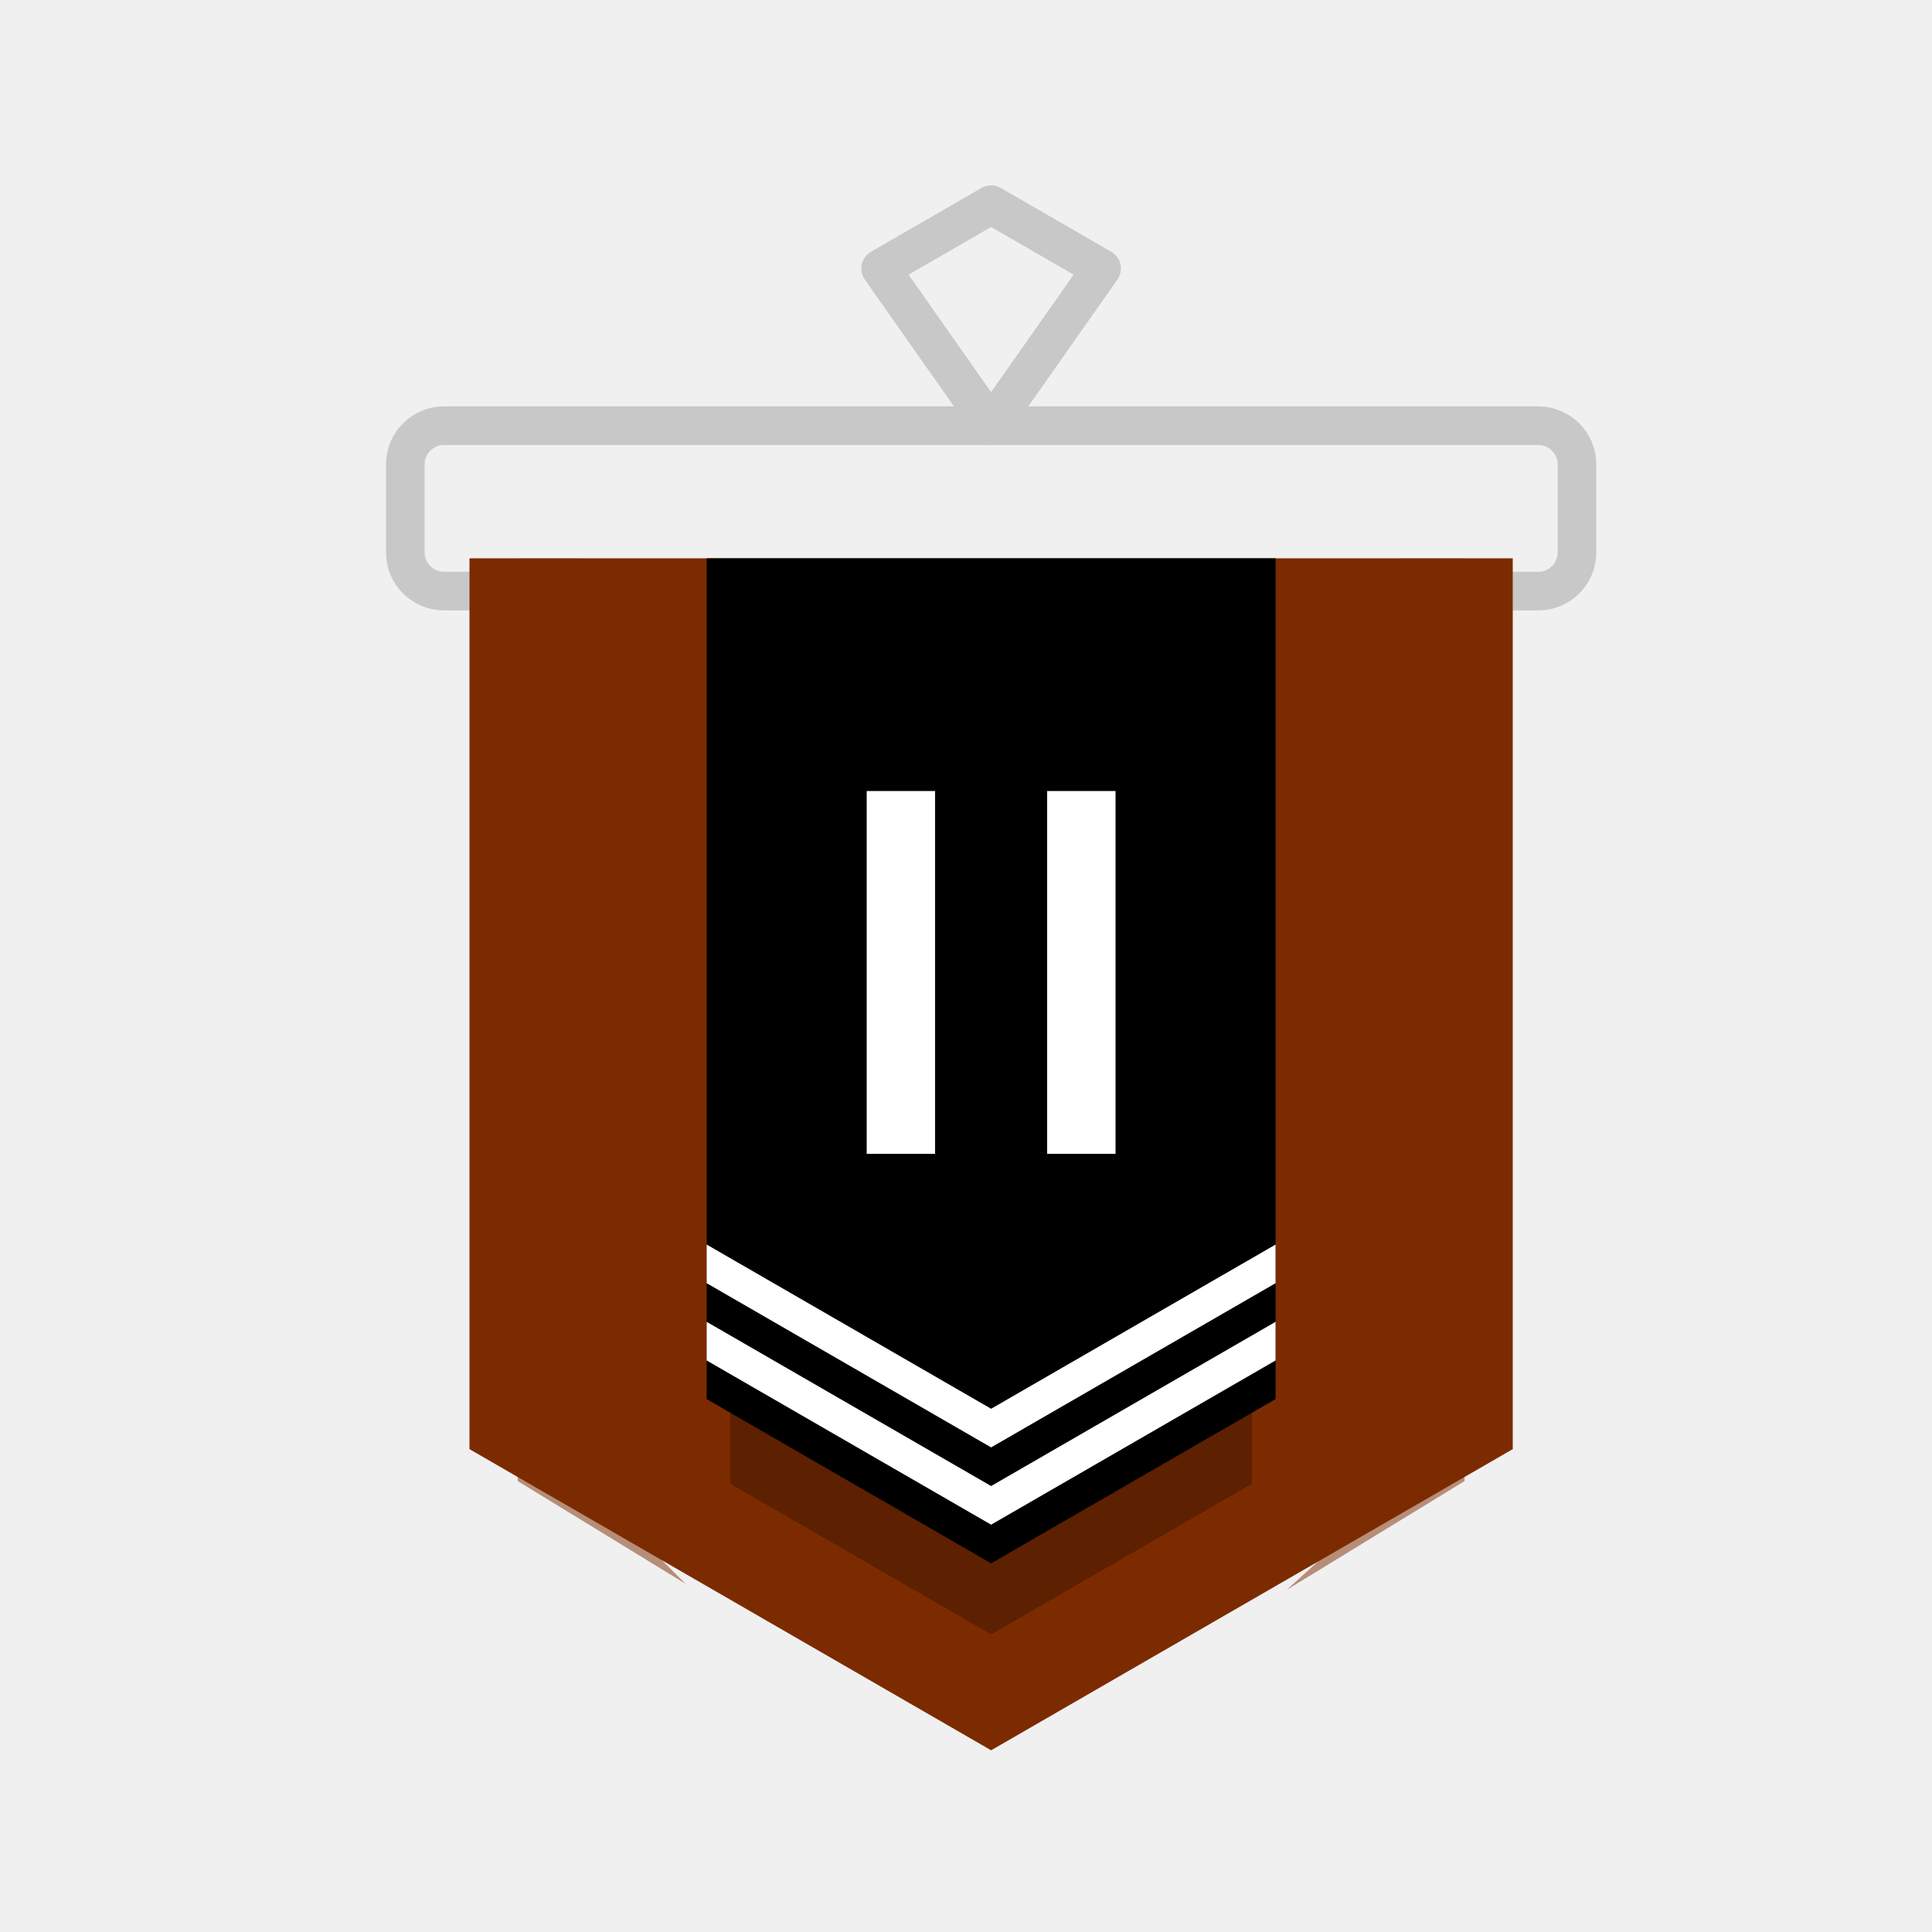
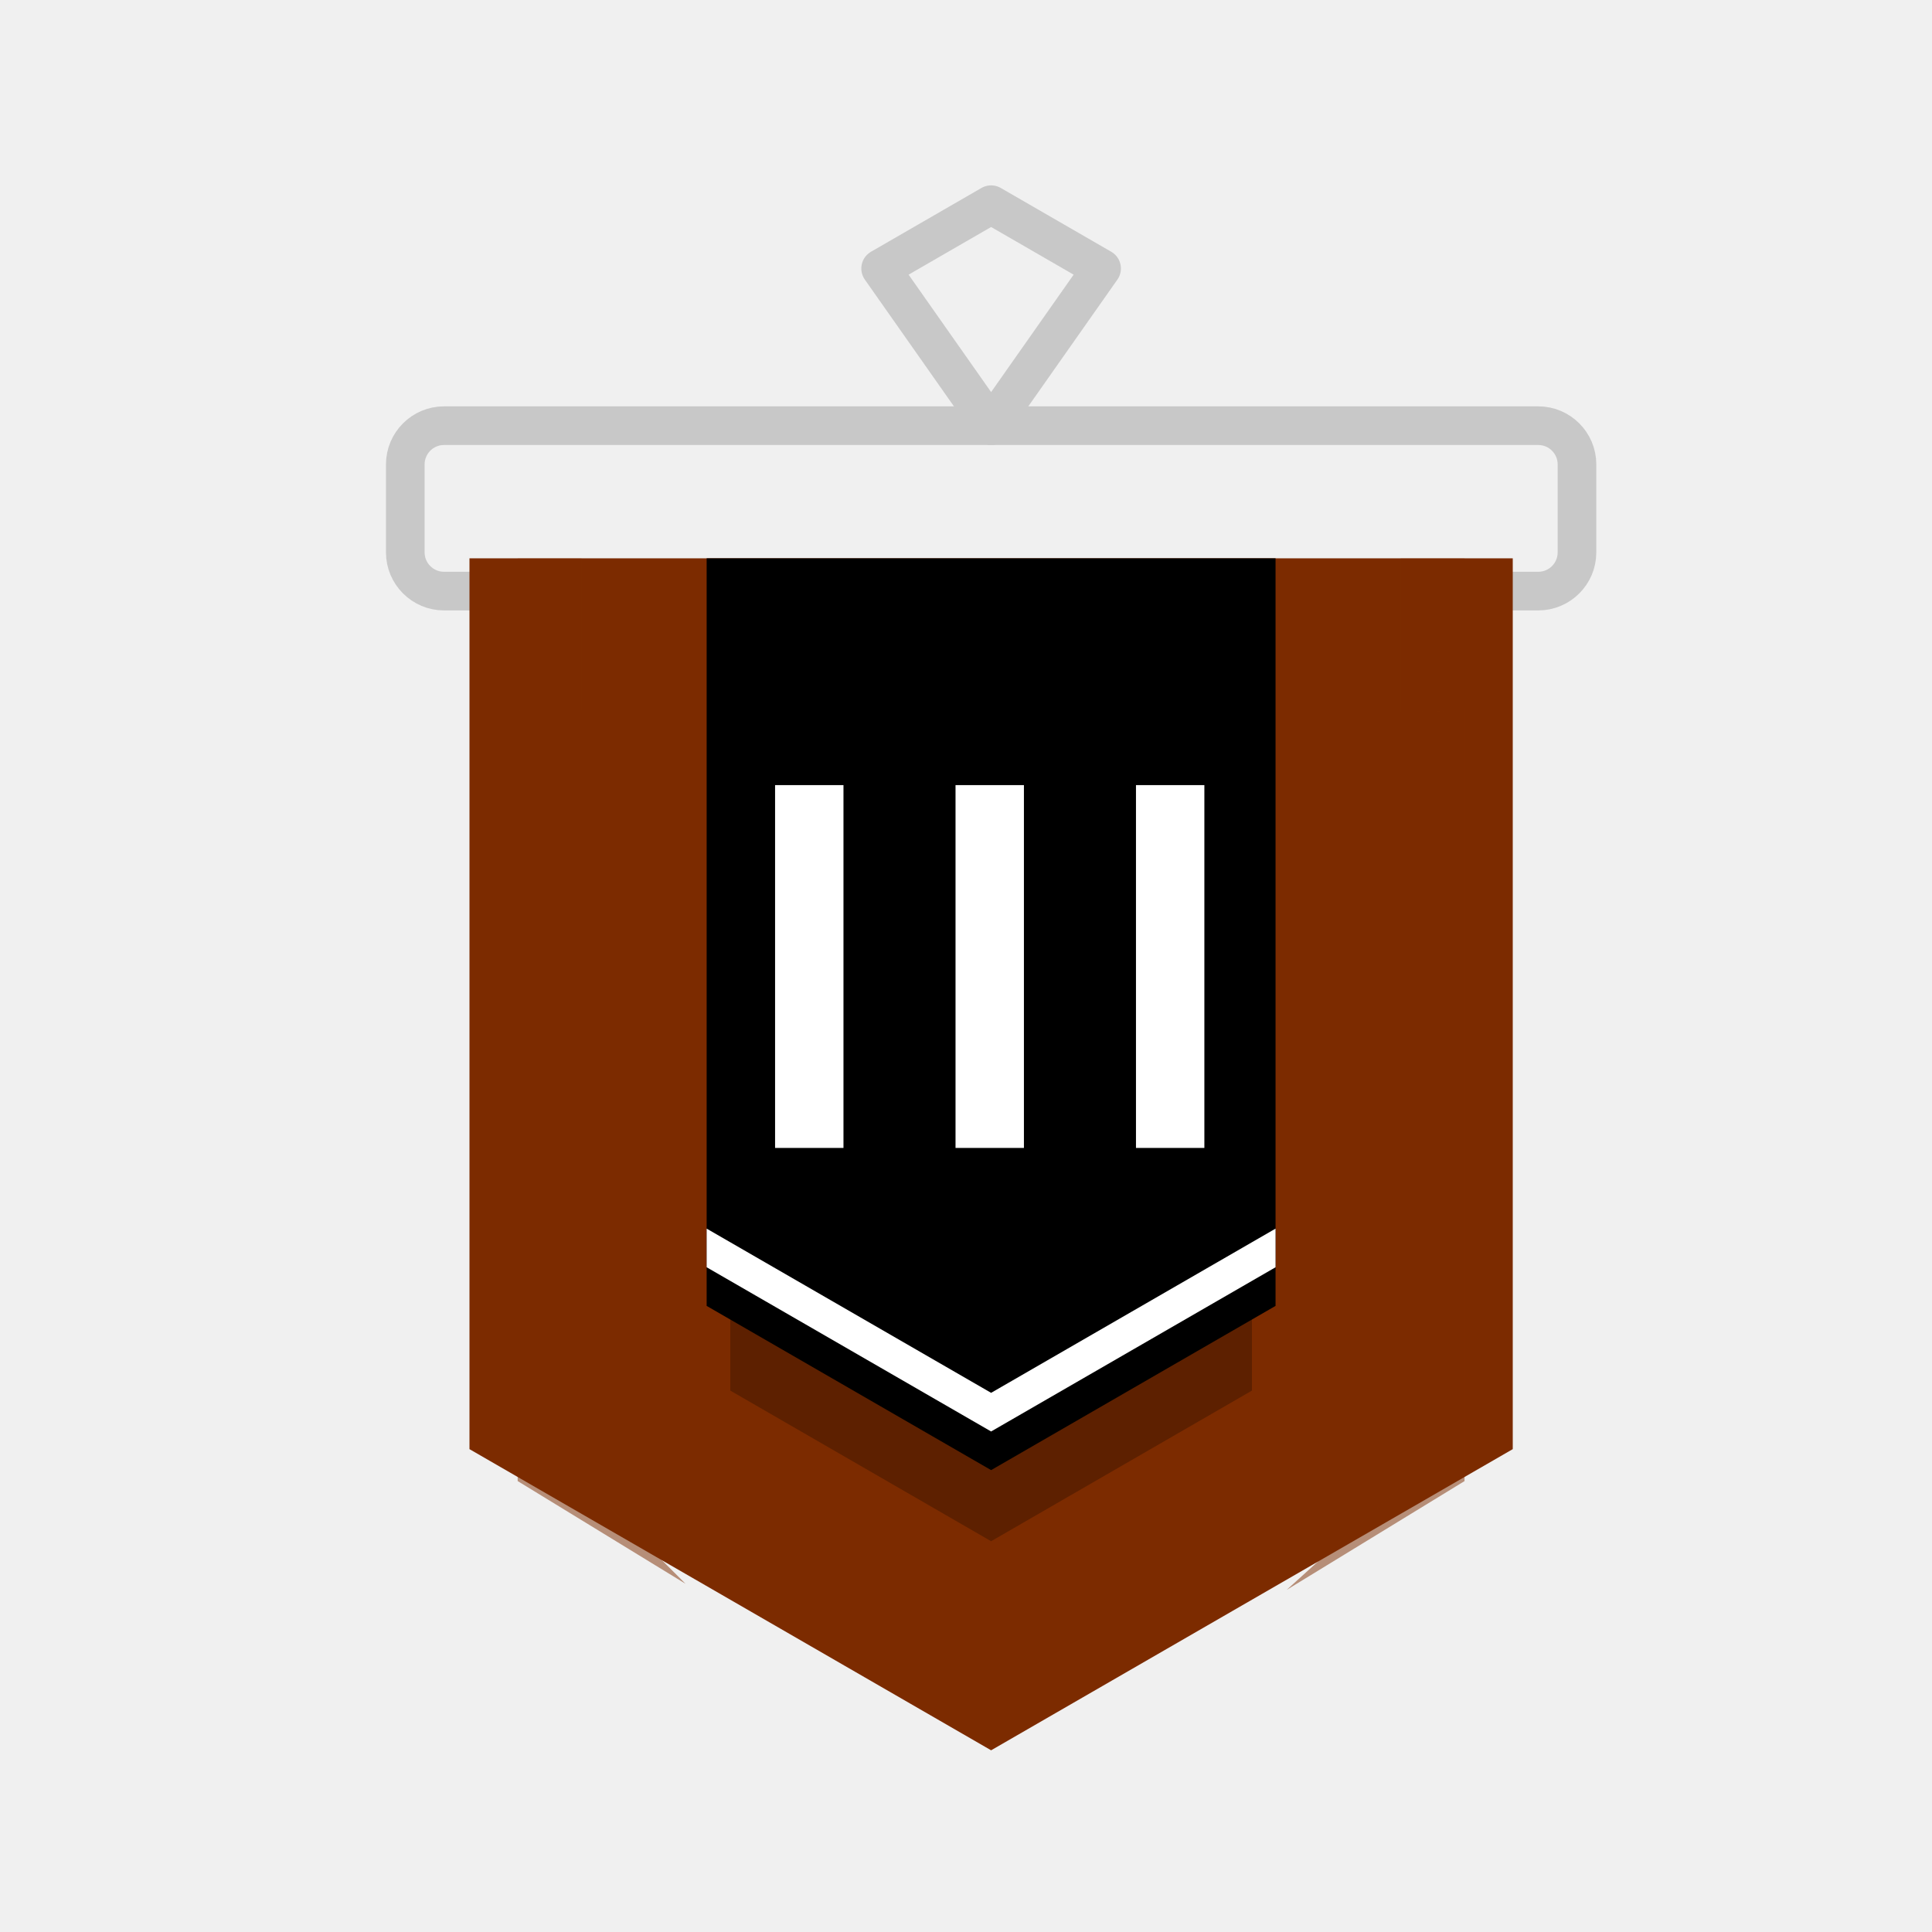
<svg xmlns="http://www.w3.org/2000/svg" xmlns:xlink="http://www.w3.org/1999/xlink" version="1.1" x="0px" y="0px" width="500px" height="500px" viewBox="0 0 500 500" enable-background="new 0 0 500 500" xml:space="preserve">
  <symbol id="League_x5F_Copper_1_" viewBox="-250.5 -250.36 501 501">
    <path opacity="0" fill="#7C2B00" d="M0-200.64l173.21,100v200L0,199.36l-173.21-100v-200L0-200.64z" />
    <polygon opacity="0" fill="none" stroke="#231F20" stroke-miterlimit="10" points="250,-249.86 -250,-249.86 -250,250.14    250,250.14  " />
    <g>
      <path fill="none" stroke="#C8C8C8" stroke-width="10" stroke-linecap="round" stroke-linejoin="round" stroke-miterlimit="10" d="    M141.62,99.36c5.5,0,10,4.5,10,10l0,22.81c0,5.5-4.5,10-10,10h-283.23c-5.5,0-10-4.5-10-10l0-22.81c0-5.5,4.5-10,10-10H141.62z" />
    </g>
    <polygon fill="none" points="29.66,203.5 -0.92,172.92 -31.5,203.5 -173.21,203.5 -173.21,80.84 171.37,80.84 171.37,203.5  " />
    <polygon fill="#7C2B00" points="-135,-122.7 0,-200.64 135,-122.7 135,107.84 -135,107.84  " />
    <polygon fill="none" stroke="#C8C8C8" stroke-width="10" stroke-linecap="round" stroke-linejoin="round" stroke-miterlimit="10" points="   0,142.17 -28.59,182.85 0,199.36 28.59,182.85  " />
    <path opacity="0.5" fill="#7C2B00" d="M-122.53-130.96l43.44-26.58L-106-130.65V69.32h-16.53V-130.96z M106,69.32V-132.4   l-29.52-26.73l46.04,28.16V69.32H106z" />
    <path opacity="0.25" fill="#7C2B00" d="M-106,68.4v39.44h-16.53v-39.5 M122.53,68.34v39.5H106V68.05" />
  </symbol>
-   <symbol id="Position_x5F_2" viewBox="-250.5 -250.5 501 501">
+   <symbol id="Position_x5F_3" viewBox="-250.5 -250.5 501 501">
    <polygon opacity="0" fill="none" stroke="#231F20" stroke-miterlimit="10" points="250,-250 -250,-250 -250,250 250,250  " />
+     <polygon opacity="0.25" points="67.5,-107.55 67.5,37.03 0,37.03 -67.5,37.03 -67.5,-107.55 0,-146.53  " />
    <polygon opacity="0" fill="none" stroke="#FF0000" stroke-width="10" stroke-miterlimit="10" points="-173.21,99.22 0,199.22    173.21,99.22 173.21,-100.78 0,-200.78 -173.21,-100.78  " />
-     <polygon opacity="0.25" points="67.5,-131.67 67.5,36.36 0,36.36 -67.5,36.36 -67.5,-131.67 0,-170.64  " />
+     <polygon opacity="0" fill="none" stroke="#FF0000" stroke-width="10" stroke-miterlimit="10" points="-142.03,-82.78 0,-0.78    142.03,-82.78 142.03,-82.78 0,-164.78 -142.03,-82.78  " />
    <g>
-       <polygon points="73.62,-109.75 73.62,107.84 0,107.84 -73.62,107.84 -73.62,-109.75 0,-152.25   " />
+       <polygon points="73.61,-85.63 73.61,107.84 0,107.84 -73.62,107.84 -73.62,-85.63 0,-128.13   " />
      <g>
-         <path fill="#FFFFFF" d="M-32.2-46.28v93.9h17.7v-93.9H-32.2z" />
-         <path fill="#FFFFFF" d="M14.5-46.28v93.9h17.7v-93.9H14.5z" />
+         <path fill="#FFFFFF" d="M-55.91-44.75v93.9h17.7v-93.9H-55.91z" />
+         <path fill="#FFFFFF" d="M-9.21-44.75v93.9h17.7v-93.9H-9.21z" />
+         <path fill="#FFFFFF" d="M37.49-44.75v93.9h17.7v-93.9H37.49z" />
      </g>
    </g>
-     <polygon fill="#FFFFFF" points="-73.62,-89.75 0,-132.25 73.62,-89.75 73.62,-99.75 0,-142.25 -73.62,-99.75  " />
-     <polygon fill="#FFFFFF" points="-73.62,-69.75 0,-112.25 73.62,-69.75 73.62,-79.75 0,-122.25 -73.62,-79.75  " />
+     <polygon fill="none" points="135,99.25 0,99.36 -135,99.25 -135,-122.84 0,-200.78 135,-122.84  " />
+     <polygon fill="#FFFFFF" points="-73.62,-65.63 0,-108.13 73.61,-65.63 73.61,-75.63 0,-118.13 -73.62,-75.63  " />
  </symbol>
  <symbol id="base" viewBox="-251.5 -251.36 503 503">
    <polygon fill="none" stroke="#231F20" stroke-width="3" stroke-miterlimit="10" points="250,-249.86 -250,-249.86 -250,250.14    250,250.14  " />
    <line fill="none" stroke="#231F20" stroke-width="3" stroke-miterlimit="10" x1="-250" y1="250.14" x2="250" y2="-249.86" />
    <line fill="none" stroke="#231F20" stroke-width="3" stroke-miterlimit="10" x1="250" y1="250.14" x2="-250" y2="-249.86" />
    <polygon fill="none" stroke="#FF0000" stroke-width="10" stroke-miterlimit="10" points="-173.21,99.36 0,199.36 173.21,99.36    173.21,-100.64 0,-200.64 -173.21,-100.64  " />
  </symbol>
  <g id="Layer_1" display="none">
</g>
  <g id="_x5B_HBE_x5D__-_Bg" display="none">
-     <rect x="-1381.68" y="-60.6" display="inline" fill="#3A3A3A" width="2615.48" height="4079.18" />
+     <rect x="-724.58" y="-60.6" display="inline" fill="#3A3A3A" width="2615.48" height="4079.18" />
  </g>
  <g id="_x5B_HBE_x5D__-_Struct" display="none">
    <g id="League_x5F_Bronze" display="inline">
	</g>
-     <use xlink:href="#base" width="503" height="503" id="XMLID_3_" x="-251.5" y="-251.36" transform="matrix(1 0 0 -1 256.5 252.3359)" display="inline" overflow="visible" />
+     <use xlink:href="#base" width="503" height="503" id="XMLID_2_" x="-251.5" y="-251.36" transform="matrix(1 0 0 -1 256.5 252.335)" display="inline" overflow="visible" />
  </g>
  <g id="Bases">
    <g id="League_x5F_Diamond_x5F_Small">
      <g id="League_x5F_Diamond">
		</g>
    </g>
  </g>
  <g id="Compound">
    <g id="Rank_x5F_Copper_x5F_4_x5F_Small_1_">
      <g id="Rank_x5F_Copper_x5F_4_2_">
		</g>
    </g>
    <g id="Rank_x5F_Copper_x5F_4_x5F_Small_2_">
      <g id="Rank_x5F_Copper_x5F_4_3_">
		</g>
    </g>
    <g id="Rank_x5F_Copper_x5F_4_5_">
      <g id="League_x5F_Copper">
		</g>
    </g>
    <g id="Rank_x5F_Copper_x5F_4_x5F_Small_4_">
      <g id="Rank_x5F_Copper_x5F_4_6_">
		</g>
    </g>
    <g id="Rank_x5F_Copper_x5F_4_x5F_Small_3_">
      <g id="Rank_x5F_Copper_x5F_4_4_">
		</g>
    </g>
    <g id="Rank_x5F_Copper_x5F_4_x5F_Small">
      <g id="Rank_x5F_Copper_x5F_4">
		</g>
    </g>
    <g id="Position_x5F_1_x5F_Small">
      <g id="Position_x5F_1_1_">
		</g>
    </g>
    <g id="Rank_x5F_Copper_x5F_3">
+       <use xlink:href="#League_x5F_Copper_1_" width="501" height="501" id="XMLID_122_" x="-250.5" y="-250.36" transform="matrix(1 0 0 -1 256.5 252.335)" overflow="visible" />
+       <use xlink:href="#Position_x5F_3" width="501" height="501" id="XMLID_42_" x="-250.5" y="-250.5" transform="matrix(1 0 0 -1 256.5 252.335)" overflow="visible" />
+     </g>
+     <g id="Rank_x5F_Copper_x5F_2">
	</g>
-     <g id="Rank_x5F_Copper_x5F_2">
-       <use xlink:href="#League_x5F_Copper_1_" width="501" height="501" x="-250.5" y="-250.36" transform="matrix(1 0 0 -1 256.5 252.3359)" overflow="visible" />
-       <use xlink:href="#Position_x5F_2" width="501" height="501" id="XMLID_47_" x="-250.5" y="-250.5" transform="matrix(1 0 0 -1 256.5 252.3359)" overflow="visible" />
-     </g>
    <g id="Rank_x5F_Copper_x5F_1">
	</g>
    <g id="Rank_x5F_Bronze_x5F_4">
	</g>
    <g id="Rank_x5F_Bronze_x5F_3">
	</g>
    <g id="Rank_x5F_Bronze_x5F_2">
	</g>
    <g id="Rank_x5F_Bronze_x5F_1">
	</g>
    <g id="Rank_x5F_Silver_x5F_4">
	</g>
    <g id="Rank_x5F_Silver_x5F_3">
	</g>
    <g id="Rank_x5F_Silver_x5F_2">
	</g>
    <g id="Rank_x5F_Silver_x5F_1">
	</g>
    <g id="Rank_x5F_Gold_x5F_4">
	</g>
    <g id="Rank_x5F_Gold_x5F_3">
	</g>
    <g id="Rank_x5F_Gold_x5F_2">
	</g>
    <g id="Rank_x5F_Gold_x5F_1">
	</g>
    <g id="Rank_x5F_Platinum_x5F_4">
	</g>
    <g id="Rank_x5F_Platinum_x5F_3">
	</g>
    <g id="Rank_x5F_Platinum_x5F_2">
	</g>
    <g id="Rank_x5F_Platinum_x5F_1">
      <g id="Position_x5F_1">
		</g>
    </g>
  </g>
</svg>
